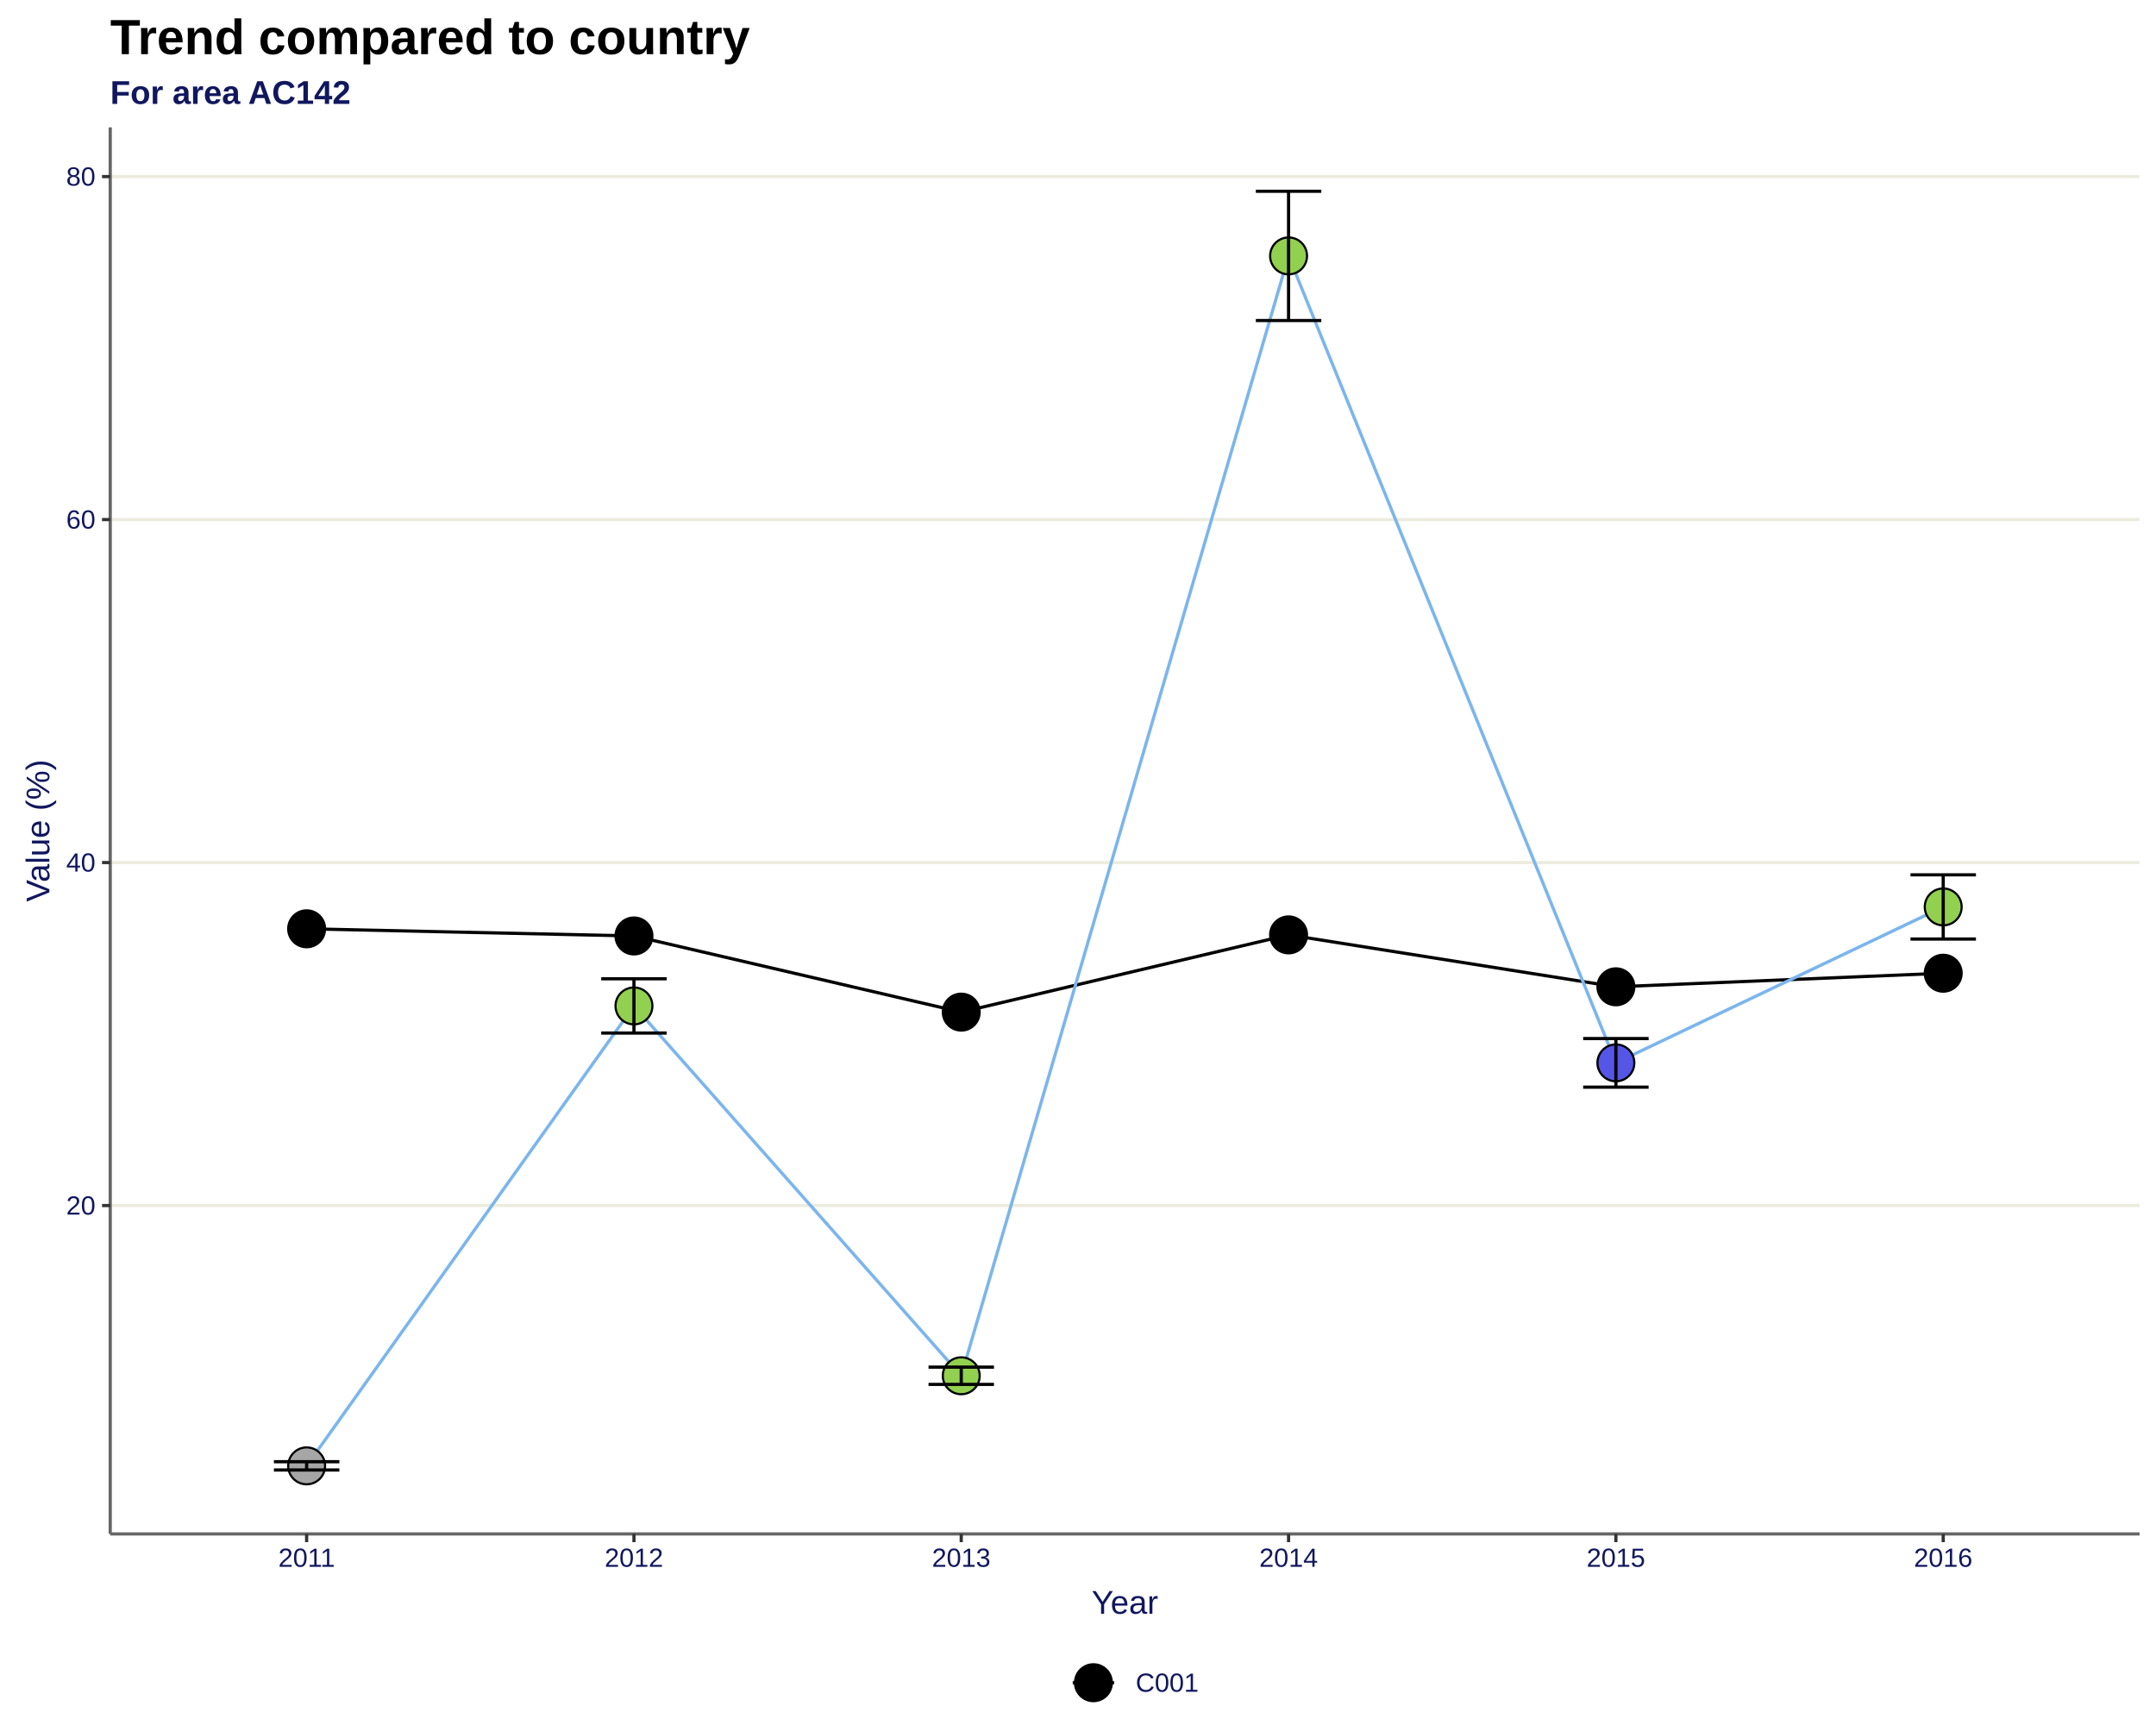
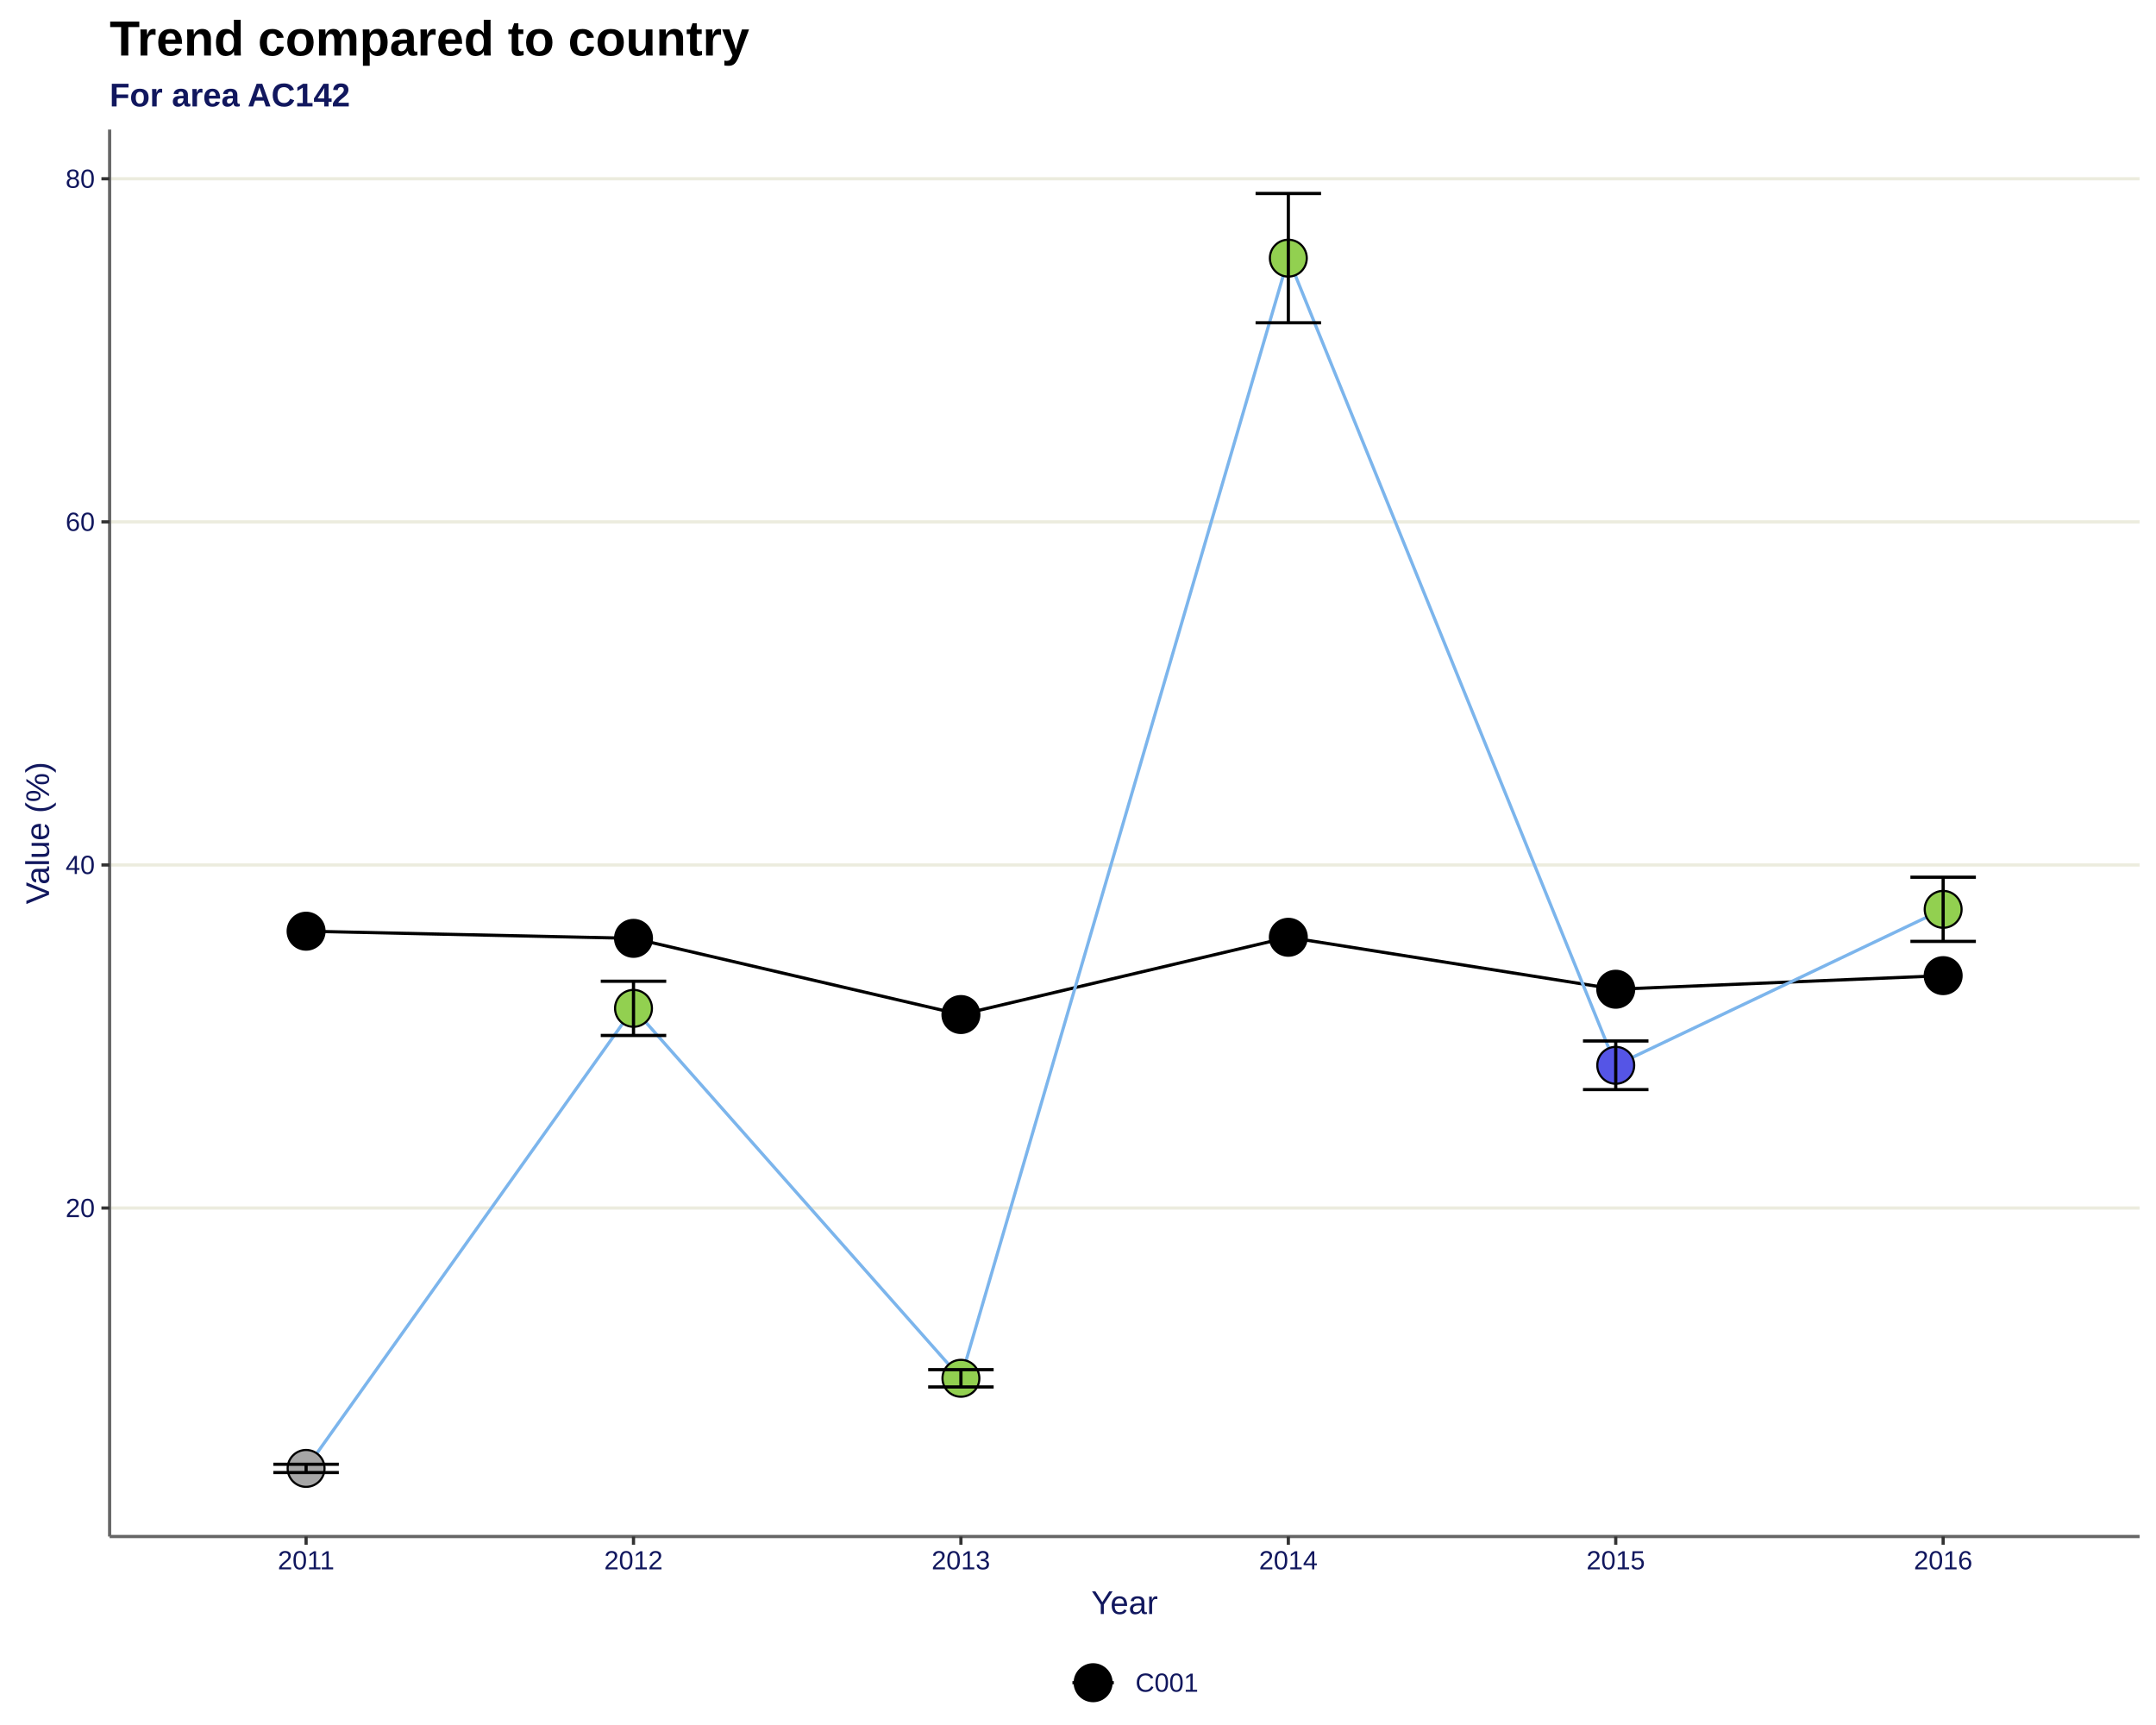
<svg xmlns="http://www.w3.org/2000/svg" viewBox="0 0 720.00 576.00">
  <defs>
    <style type="text/css">
    line, polyline, polygon, path, rect, circle {
      fill: none;
      stroke: #000000;
      stroke-linecap: round;
      stroke-linejoin: round;
      stroke-miterlimit: 10.00;
    }
  </style>
  </defs>
  <rect width="100%" height="100%" style="stroke: none; fill: #FFFFFF;" />
  <defs>
-     <clipPath id="cpMzYuODF8NzE0LjUyfDUxMi4yMHw0Mi41Mg==">
-       <rect x="36.81" y="42.52" width="677.71" height="469.68" />
+     <clipPath id="cpMzYuNjF8NzE0LjUyfDUxMy4wNnw0My4yNg==">
+       <rect x="36.61" y="43.26" width="677.91" height="469.80" />
    </clipPath>
  </defs>
-   <polyline points="36.81,402.55 714.52,402.55 " style="stroke-width: 1.07; stroke: #ECECDE; stroke-linecap: butt;" clip-path="url(#cpMzYuODF8NzE0LjUyfDUxMi4yMHw0Mi41Mg==)" />
-   <polyline points="36.81,288.02 714.52,288.02 " style="stroke-width: 1.07; stroke: #ECECDE; stroke-linecap: butt;" clip-path="url(#cpMzYuODF8NzE0LjUyfDUxMi4yMHw0Mi41Mg==)" />
-   <polyline points="36.81,173.49 714.52,173.49 " style="stroke-width: 1.07; stroke: #ECECDE; stroke-linecap: butt;" clip-path="url(#cpMzYuODF8NzE0LjUyfDUxMi4yMHw0Mi41Mg==)" />
-   <polyline points="36.81,58.96 714.52,58.96 " style="stroke-width: 1.07; stroke: #ECECDE; stroke-linecap: butt;" clip-path="url(#cpMzYuODF8NzE0LjUyfDUxMi4yMHw0Mi41Mg==)" />
-   <polyline points="102.40,310.14 211.71,312.53 321.01,337.96 430.32,312.17 539.63,329.51 648.94,324.97 " style="stroke-width: 1.07; stroke-linecap: butt;" clip-path="url(#cpMzYuODF8NzE0LjUyfDUxMi4yMHw0Mi41Mg==)" />
-   <circle cx="102.40" cy="310.14" r="4.62pt" style="stroke-width: 0.71; fill: #000000;" clip-path="url(#cpMzYuODF8NzE0LjUyfDUxMi4yMHw0Mi41Mg==)" />
-   <circle cx="211.71" cy="312.53" r="4.62pt" style="stroke-width: 0.71; fill: #000000;" clip-path="url(#cpMzYuODF8NzE0LjUyfDUxMi4yMHw0Mi41Mg==)" />
-   <circle cx="321.01" cy="337.96" r="4.62pt" style="stroke-width: 0.71; fill: #000000;" clip-path="url(#cpMzYuODF8NzE0LjUyfDUxMi4yMHw0Mi41Mg==)" />
-   <circle cx="430.32" cy="312.17" r="4.62pt" style="stroke-width: 0.71; fill: #000000;" clip-path="url(#cpMzYuODF8NzE0LjUyfDUxMi4yMHw0Mi41Mg==)" />
-   <circle cx="539.63" cy="329.51" r="4.62pt" style="stroke-width: 0.71; fill: #000000;" clip-path="url(#cpMzYuODF8NzE0LjUyfDUxMi4yMHw0Mi41Mg==)" />
-   <circle cx="648.94" cy="324.97" r="4.62pt" style="stroke-width: 0.71; fill: #000000;" clip-path="url(#cpMzYuODF8NzE0LjUyfDUxMi4yMHw0Mi41Mg==)" />
-   <polyline points="102.40,489.47 211.71,335.89 321.01,459.39 430.32,85.45 539.63,354.90 648.94,302.83 " style="stroke-width: 1.07; stroke: #7CB5EC; stroke-linecap: butt;" clip-path="url(#cpMzYuODF8NzE0LjUyfDUxMi4yMHw0Mi41Mg==)" />
-   <circle cx="102.40" cy="489.47" r="4.62pt" style="stroke-width: 0.71; fill: #A6A6A6;" clip-path="url(#cpMzYuODF8NzE0LjUyfDUxMi4yMHw0Mi41Mg==)" />
-   <circle cx="211.71" cy="335.89" r="4.62pt" style="stroke-width: 0.71; fill: #92D050;" clip-path="url(#cpMzYuODF8NzE0LjUyfDUxMi4yMHw0Mi41Mg==)" />
-   <circle cx="321.01" cy="459.39" r="4.62pt" style="stroke-width: 0.71; fill: #92D050;" clip-path="url(#cpMzYuODF8NzE0LjUyfDUxMi4yMHw0Mi41Mg==)" />
-   <circle cx="430.32" cy="85.45" r="4.62pt" style="stroke-width: 0.71; fill: #92D050;" clip-path="url(#cpMzYuODF8NzE0LjUyfDUxMi4yMHw0Mi41Mg==)" />
-   <circle cx="539.63" cy="354.90" r="4.62pt" style="stroke-width: 0.71; fill: #5555E6;" clip-path="url(#cpMzYuODF8NzE0LjUyfDUxMi4yMHw0Mi41Mg==)" />
-   <circle cx="648.94" cy="302.83" r="4.62pt" style="stroke-width: 0.71; fill: #92D050;" clip-path="url(#cpMzYuODF8NzE0LjUyfDUxMi4yMHw0Mi41Mg==)" />
-   <polyline points="91.47,488.09 113.33,488.09 " style="stroke-width: 1.07; stroke-linecap: butt;" clip-path="url(#cpMzYuODF8NzE0LjUyfDUxMi4yMHw0Mi41Mg==)" />
-   <polyline points="102.40,488.09 102.40,490.85 " style="stroke-width: 1.07; stroke-linecap: butt;" clip-path="url(#cpMzYuODF8NzE0LjUyfDUxMi4yMHw0Mi41Mg==)" />
-   <polyline points="91.47,490.85 113.33,490.85 " style="stroke-width: 1.07; stroke-linecap: butt;" clip-path="url(#cpMzYuODF8NzE0LjUyfDUxMi4yMHw0Mi41Mg==)" />
-   <polyline points="200.78,326.83 222.64,326.83 " style="stroke-width: 1.07; stroke-linecap: butt;" clip-path="url(#cpMzYuODF8NzE0LjUyfDUxMi4yMHw0Mi41Mg==)" />
-   <polyline points="211.71,326.83 211.71,344.95 " style="stroke-width: 1.07; stroke-linecap: butt;" clip-path="url(#cpMzYuODF8NzE0LjUyfDUxMi4yMHw0Mi41Mg==)" />
-   <polyline points="200.78,344.95 222.64,344.95 " style="stroke-width: 1.07; stroke-linecap: butt;" clip-path="url(#cpMzYuODF8NzE0LjUyfDUxMi4yMHw0Mi41Mg==)" />
-   <polyline points="310.08,456.50 331.94,456.50 " style="stroke-width: 1.07; stroke-linecap: butt;" clip-path="url(#cpMzYuODF8NzE0LjUyfDUxMi4yMHw0Mi41Mg==)" />
-   <polyline points="321.01,456.50 321.01,462.27 " style="stroke-width: 1.07; stroke-linecap: butt;" clip-path="url(#cpMzYuODF8NzE0LjUyfDUxMi4yMHw0Mi41Mg==)" />
-   <polyline points="310.08,462.27 331.94,462.27 " style="stroke-width: 1.07; stroke-linecap: butt;" clip-path="url(#cpMzYuODF8NzE0LjUyfDUxMi4yMHw0Mi41Mg==)" />
-   <polyline points="419.39,63.87 441.25,63.87 " style="stroke-width: 1.07; stroke-linecap: butt;" clip-path="url(#cpMzYuODF8NzE0LjUyfDUxMi4yMHw0Mi41Mg==)" />
-   <polyline points="430.32,63.87 430.32,107.03 " style="stroke-width: 1.07; stroke-linecap: butt;" clip-path="url(#cpMzYuODF8NzE0LjUyfDUxMi4yMHw0Mi41Mg==)" />
-   <polyline points="419.39,107.03 441.25,107.03 " style="stroke-width: 1.07; stroke-linecap: butt;" clip-path="url(#cpMzYuODF8NzE0LjUyfDUxMi4yMHw0Mi41Mg==)" />
-   <polyline points="528.70,346.79 550.56,346.79 " style="stroke-width: 1.07; stroke-linecap: butt;" clip-path="url(#cpMzYuODF8NzE0LjUyfDUxMi4yMHw0Mi41Mg==)" />
-   <polyline points="539.63,346.79 539.63,363.01 " style="stroke-width: 1.07; stroke-linecap: butt;" clip-path="url(#cpMzYuODF8NzE0LjUyfDUxMi4yMHw0Mi41Mg==)" />
-   <polyline points="528.70,363.01 550.56,363.01 " style="stroke-width: 1.07; stroke-linecap: butt;" clip-path="url(#cpMzYuODF8NzE0LjUyfDUxMi4yMHw0Mi41Mg==)" />
-   <polyline points="638.01,292.12 659.87,292.12 " style="stroke-width: 1.07; stroke-linecap: butt;" clip-path="url(#cpMzYuODF8NzE0LjUyfDUxMi4yMHw0Mi41Mg==)" />
-   <polyline points="648.94,292.12 648.94,313.55 " style="stroke-width: 1.07; stroke-linecap: butt;" clip-path="url(#cpMzYuODF8NzE0LjUyfDUxMi4yMHw0Mi41Mg==)" />
-   <polyline points="638.01,313.55 659.87,313.55 " style="stroke-width: 1.07; stroke-linecap: butt;" clip-path="url(#cpMzYuODF8NzE0LjUyfDUxMi4yMHw0Mi41Mg==)" />
+   <polyline points="36.61,403.38 714.52,403.38 " style="stroke-width: 1.07; stroke: #ECECDE; stroke-linecap: butt;" clip-path="url(#cpMzYuNjF8NzE0LjUyfDUxMy4wNnw0My4yNg==)" />
+   <polyline points="36.61,288.82 714.52,288.82 " style="stroke-width: 1.07; stroke: #ECECDE; stroke-linecap: butt;" clip-path="url(#cpMzYuNjF8NzE0LjUyfDUxMy4wNnw0My4yNg==)" />
+   <polyline points="36.61,174.26 714.52,174.26 " style="stroke-width: 1.07; stroke: #ECECDE; stroke-linecap: butt;" clip-path="url(#cpMzYuNjF8NzE0LjUyfDUxMy4wNnw0My4yNg==)" />
+   <polyline points="36.61,59.69 714.52,59.69 " style="stroke-width: 1.07; stroke: #ECECDE; stroke-linecap: butt;" clip-path="url(#cpMzYuNjF8NzE0LjUyfDUxMy4wNnw0My4yNg==)" />
+   <polyline points="102.22,310.94 211.56,313.33 320.90,338.77 430.24,312.97 539.58,330.32 648.92,325.78 " style="stroke-width: 1.07; stroke-linecap: butt;" clip-path="url(#cpMzYuNjF8NzE0LjUyfDUxMy4wNnw0My4yNg==)" />
+   <circle cx="102.22" cy="310.94" r="4.62pt" style="stroke-width: 0.71; fill: #000000;" clip-path="url(#cpMzYuNjF8NzE0LjUyfDUxMy4wNnw0My4yNg==)" />
+   <circle cx="211.56" cy="313.33" r="4.62pt" style="stroke-width: 0.71; fill: #000000;" clip-path="url(#cpMzYuNjF8NzE0LjUyfDUxMy4wNnw0My4yNg==)" />
+   <circle cx="320.90" cy="338.77" r="4.62pt" style="stroke-width: 0.71; fill: #000000;" clip-path="url(#cpMzYuNjF8NzE0LjUyfDUxMy4wNnw0My4yNg==)" />
+   <circle cx="430.24" cy="312.97" r="4.62pt" style="stroke-width: 0.71; fill: #000000;" clip-path="url(#cpMzYuNjF8NzE0LjUyfDUxMy4wNnw0My4yNg==)" />
+   <circle cx="539.58" cy="330.32" r="4.62pt" style="stroke-width: 0.71; fill: #000000;" clip-path="url(#cpMzYuNjF8NzE0LjUyfDUxMy4wNnw0My4yNg==)" />
+   <circle cx="648.92" cy="325.78" r="4.62pt" style="stroke-width: 0.71; fill: #000000;" clip-path="url(#cpMzYuNjF8NzE0LjUyfDUxMy4wNnw0My4yNg==)" />
+   <polyline points="102.22,490.32 211.56,336.70 320.90,460.23 430.24,86.20 539.58,355.72 648.92,303.64 " style="stroke-width: 1.07; stroke: #7CB5EC; stroke-linecap: butt;" clip-path="url(#cpMzYuNjF8NzE0LjUyfDUxMy4wNnw0My4yNg==)" />
+   <circle cx="102.22" cy="490.32" r="4.62pt" style="stroke-width: 0.71; fill: #A6A6A6;" clip-path="url(#cpMzYuNjF8NzE0LjUyfDUxMy4wNnw0My4yNg==)" />
+   <circle cx="211.56" cy="336.70" r="4.62pt" style="stroke-width: 0.71; fill: #92D050;" clip-path="url(#cpMzYuNjF8NzE0LjUyfDUxMy4wNnw0My4yNg==)" />
+   <circle cx="320.90" cy="460.23" r="4.62pt" style="stroke-width: 0.71; fill: #92D050;" clip-path="url(#cpMzYuNjF8NzE0LjUyfDUxMy4wNnw0My4yNg==)" />
+   <circle cx="430.24" cy="86.20" r="4.62pt" style="stroke-width: 0.71; fill: #92D050;" clip-path="url(#cpMzYuNjF8NzE0LjUyfDUxMy4wNnw0My4yNg==)" />
+   <circle cx="539.58" cy="355.72" r="4.62pt" style="stroke-width: 0.71; fill: #5555E6;" clip-path="url(#cpMzYuNjF8NzE0LjUyfDUxMy4wNnw0My4yNg==)" />
+   <circle cx="648.92" cy="303.64" r="4.62pt" style="stroke-width: 0.71; fill: #92D050;" clip-path="url(#cpMzYuNjF8NzE0LjUyfDUxMy4wNnw0My4yNg==)" />
+   <polyline points="91.28,488.94 113.15,488.94 " style="stroke-width: 1.07; stroke-linecap: butt;" clip-path="url(#cpMzYuNjF8NzE0LjUyfDUxMy4wNnw0My4yNg==)" />
+   <polyline points="102.22,488.94 102.22,491.70 " style="stroke-width: 1.07; stroke-linecap: butt;" clip-path="url(#cpMzYuNjF8NzE0LjUyfDUxMy4wNnw0My4yNg==)" />
+   <polyline points="91.28,491.70 113.15,491.70 " style="stroke-width: 1.07; stroke-linecap: butt;" clip-path="url(#cpMzYuNjF8NzE0LjUyfDUxMy4wNnw0My4yNg==)" />
+   <polyline points="200.62,327.64 222.49,327.64 " style="stroke-width: 1.07; stroke-linecap: butt;" clip-path="url(#cpMzYuNjF8NzE0LjUyfDUxMy4wNnw0My4yNg==)" />
+   <polyline points="211.56,327.64 211.56,345.76 " style="stroke-width: 1.07; stroke-linecap: butt;" clip-path="url(#cpMzYuNjF8NzE0LjUyfDUxMy4wNnw0My4yNg==)" />
+   <polyline points="200.62,345.76 222.49,345.76 " style="stroke-width: 1.07; stroke-linecap: butt;" clip-path="url(#cpMzYuNjF8NzE0LjUyfDUxMy4wNnw0My4yNg==)" />
+   <polyline points="309.96,457.35 331.83,457.35 " style="stroke-width: 1.07; stroke-linecap: butt;" clip-path="url(#cpMzYuNjF8NzE0LjUyfDUxMy4wNnw0My4yNg==)" />
+   <polyline points="320.90,457.35 320.90,463.12 " style="stroke-width: 1.07; stroke-linecap: butt;" clip-path="url(#cpMzYuNjF8NzE0LjUyfDUxMy4wNnw0My4yNg==)" />
+   <polyline points="309.96,463.12 331.83,463.12 " style="stroke-width: 1.07; stroke-linecap: butt;" clip-path="url(#cpMzYuNjF8NzE0LjUyfDUxMy4wNnw0My4yNg==)" />
+   <polyline points="419.30,64.61 441.17,64.61 " style="stroke-width: 1.07; stroke-linecap: butt;" clip-path="url(#cpMzYuNjF8NzE0LjUyfDUxMy4wNnw0My4yNg==)" />
+   <polyline points="430.24,64.61 430.24,107.78 " style="stroke-width: 1.07; stroke-linecap: butt;" clip-path="url(#cpMzYuNjF8NzE0LjUyfDUxMy4wNnw0My4yNg==)" />
+   <polyline points="419.30,107.78 441.17,107.78 " style="stroke-width: 1.07; stroke-linecap: butt;" clip-path="url(#cpMzYuNjF8NzE0LjUyfDUxMy4wNnw0My4yNg==)" />
+   <polyline points="528.64,347.60 550.51,347.60 " style="stroke-width: 1.07; stroke-linecap: butt;" clip-path="url(#cpMzYuNjF8NzE0LjUyfDUxMy4wNnw0My4yNg==)" />
+   <polyline points="539.58,347.60 539.58,363.83 " style="stroke-width: 1.07; stroke-linecap: butt;" clip-path="url(#cpMzYuNjF8NzE0LjUyfDUxMy4wNnw0My4yNg==)" />
+   <polyline points="528.64,363.83 550.51,363.83 " style="stroke-width: 1.07; stroke-linecap: butt;" clip-path="url(#cpMzYuNjF8NzE0LjUyfDUxMy4wNnw0My4yNg==)" />
+   <polyline points="637.98,292.92 659.85,292.92 " style="stroke-width: 1.07; stroke-linecap: butt;" clip-path="url(#cpMzYuNjF8NzE0LjUyfDUxMy4wNnw0My4yNg==)" />
+   <polyline points="648.92,292.92 648.92,314.35 " style="stroke-width: 1.07; stroke-linecap: butt;" clip-path="url(#cpMzYuNjF8NzE0LjUyfDUxMy4wNnw0My4yNg==)" />
+   <polyline points="637.98,314.35 659.85,314.35 " style="stroke-width: 1.07; stroke-linecap: butt;" clip-path="url(#cpMzYuNjF8NzE0LjUyfDUxMy4wNnw0My4yNg==)" />
  <defs>
    <clipPath id="cpMC4wMHw3MjAuMDB8NTc2LjAwfDAuMDA=">
      <rect x="0.00" y="0.00" width="720.00" height="576.00" />
    </clipPath>
  </defs>
-   <polyline points="36.81,512.20 36.81,42.52 " style="stroke-width: 1.07; stroke: #666666; stroke-linecap: butt;" clip-path="url(#cpMC4wMHw3MjAuMDB8NTc2LjAwfDAuMDA=)" />
+   <polyline points="36.61,513.06 36.61,43.26 " style="stroke-width: 1.07; stroke: #666666; stroke-linecap: butt;" clip-path="url(#cpMC4wMHw3MjAuMDB8NTc2LjAwfDAuMDA=)" />
  <g clip-path="url(#cpMC4wMHw3MjAuMDB8NTc2LjAwfDAuMDA=)">
-     <text x="22.10" y="405.57" style="font-size: 8.80px; fill: #11175E; font-family: Liberation Sans;" textLength="9.78px" lengthAdjust="spacingAndGlyphs">20</text>
+     <text x="21.90" y="406.40" style="font-size: 8.80px; fill: #11175E; font-family: Liberation Sans;" textLength="9.78px" lengthAdjust="spacingAndGlyphs">20</text>
  </g>
  <g clip-path="url(#cpMC4wMHw3MjAuMDB8NTc2LjAwfDAuMDA=)">
-     <text x="22.10" y="291.04" style="font-size: 8.80px; fill: #11175E; font-family: Liberation Sans;" textLength="9.78px" lengthAdjust="spacingAndGlyphs">40</text>
+     <text x="21.90" y="291.84" style="font-size: 8.80px; fill: #11175E; font-family: Liberation Sans;" textLength="9.78px" lengthAdjust="spacingAndGlyphs">40</text>
  </g>
  <g clip-path="url(#cpMC4wMHw3MjAuMDB8NTc2LjAwfDAuMDA=)">
-     <text x="22.10" y="176.51" style="font-size: 8.80px; fill: #11175E; font-family: Liberation Sans;" textLength="9.78px" lengthAdjust="spacingAndGlyphs">60</text>
+     <text x="21.90" y="177.28" style="font-size: 8.80px; fill: #11175E; font-family: Liberation Sans;" textLength="9.78px" lengthAdjust="spacingAndGlyphs">60</text>
  </g>
  <g clip-path="url(#cpMC4wMHw3MjAuMDB8NTc2LjAwfDAuMDA=)">
-     <text x="22.10" y="61.98" style="font-size: 8.80px; fill: #11175E; font-family: Liberation Sans;" textLength="9.78px" lengthAdjust="spacingAndGlyphs">80</text>
+     <text x="21.90" y="62.72" style="font-size: 8.80px; fill: #11175E; font-family: Liberation Sans;" textLength="9.78px" lengthAdjust="spacingAndGlyphs">80</text>
  </g>
-   <polyline points="34.07,402.55 36.81,402.55 " style="stroke-width: 1.07; stroke: #333333; stroke-linecap: butt;" clip-path="url(#cpMC4wMHw3MjAuMDB8NTc2LjAwfDAuMDA=)" />
-   <polyline points="34.07,288.02 36.81,288.02 " style="stroke-width: 1.07; stroke: #333333; stroke-linecap: butt;" clip-path="url(#cpMC4wMHw3MjAuMDB8NTc2LjAwfDAuMDA=)" />
-   <polyline points="34.07,173.49 36.81,173.49 " style="stroke-width: 1.07; stroke: #333333; stroke-linecap: butt;" clip-path="url(#cpMC4wMHw3MjAuMDB8NTc2LjAwfDAuMDA=)" />
-   <polyline points="34.07,58.96 36.81,58.96 " style="stroke-width: 1.07; stroke: #333333; stroke-linecap: butt;" clip-path="url(#cpMC4wMHw3MjAuMDB8NTc2LjAwfDAuMDA=)" />
-   <polyline points="36.81,512.20 714.52,512.20 " style="stroke-width: 1.07; stroke: #666666; stroke-linecap: butt;" clip-path="url(#cpMC4wMHw3MjAuMDB8NTc2LjAwfDAuMDA=)" />
-   <polyline points="102.40,514.94 102.40,512.20 " style="stroke-width: 1.07; stroke: #333333; stroke-linecap: butt;" clip-path="url(#cpMC4wMHw3MjAuMDB8NTc2LjAwfDAuMDA=)" />
-   <polyline points="211.71,514.94 211.71,512.20 " style="stroke-width: 1.07; stroke: #333333; stroke-linecap: butt;" clip-path="url(#cpMC4wMHw3MjAuMDB8NTc2LjAwfDAuMDA=)" />
-   <polyline points="321.01,514.94 321.01,512.20 " style="stroke-width: 1.07; stroke: #333333; stroke-linecap: butt;" clip-path="url(#cpMC4wMHw3MjAuMDB8NTc2LjAwfDAuMDA=)" />
-   <polyline points="430.32,514.94 430.32,512.20 " style="stroke-width: 1.07; stroke: #333333; stroke-linecap: butt;" clip-path="url(#cpMC4wMHw3MjAuMDB8NTc2LjAwfDAuMDA=)" />
-   <polyline points="539.63,514.94 539.63,512.20 " style="stroke-width: 1.07; stroke: #333333; stroke-linecap: butt;" clip-path="url(#cpMC4wMHw3MjAuMDB8NTc2LjAwfDAuMDA=)" />
-   <polyline points="648.94,514.94 648.94,512.20 " style="stroke-width: 1.07; stroke: #333333; stroke-linecap: butt;" clip-path="url(#cpMC4wMHw3MjAuMDB8NTc2LjAwfDAuMDA=)" />
+   <polyline points="33.87,403.38 36.61,403.38 " style="stroke-width: 1.07; stroke: #333333; stroke-linecap: butt;" clip-path="url(#cpMC4wMHw3MjAuMDB8NTc2LjAwfDAuMDA=)" />
+   <polyline points="33.87,288.82 36.61,288.82 " style="stroke-width: 1.07; stroke: #333333; stroke-linecap: butt;" clip-path="url(#cpMC4wMHw3MjAuMDB8NTc2LjAwfDAuMDA=)" />
+   <polyline points="33.87,174.26 36.61,174.26 " style="stroke-width: 1.07; stroke: #333333; stroke-linecap: butt;" clip-path="url(#cpMC4wMHw3MjAuMDB8NTc2LjAwfDAuMDA=)" />
+   <polyline points="33.87,59.69 36.61,59.69 " style="stroke-width: 1.07; stroke: #333333; stroke-linecap: butt;" clip-path="url(#cpMC4wMHw3MjAuMDB8NTc2LjAwfDAuMDA=)" />
+   <polyline points="36.61,513.06 714.52,513.06 " style="stroke-width: 1.07; stroke: #666666; stroke-linecap: butt;" clip-path="url(#cpMC4wMHw3MjAuMDB8NTc2LjAwfDAuMDA=)" />
+   <polyline points="102.22,515.80 102.22,513.06 " style="stroke-width: 1.07; stroke: #333333; stroke-linecap: butt;" clip-path="url(#cpMC4wMHw3MjAuMDB8NTc2LjAwfDAuMDA=)" />
+   <polyline points="211.56,515.80 211.56,513.06 " style="stroke-width: 1.07; stroke: #333333; stroke-linecap: butt;" clip-path="url(#cpMC4wMHw3MjAuMDB8NTc2LjAwfDAuMDA=)" />
+   <polyline points="320.90,515.80 320.90,513.06 " style="stroke-width: 1.07; stroke: #333333; stroke-linecap: butt;" clip-path="url(#cpMC4wMHw3MjAuMDB8NTc2LjAwfDAuMDA=)" />
+   <polyline points="430.24,515.80 430.24,513.06 " style="stroke-width: 1.07; stroke: #333333; stroke-linecap: butt;" clip-path="url(#cpMC4wMHw3MjAuMDB8NTc2LjAwfDAuMDA=)" />
+   <polyline points="539.58,515.80 539.58,513.06 " style="stroke-width: 1.07; stroke: #333333; stroke-linecap: butt;" clip-path="url(#cpMC4wMHw3MjAuMDB8NTc2LjAwfDAuMDA=)" />
+   <polyline points="648.92,515.80 648.92,513.06 " style="stroke-width: 1.07; stroke: #333333; stroke-linecap: butt;" clip-path="url(#cpMC4wMHw3MjAuMDB8NTc2LjAwfDAuMDA=)" />
  <g clip-path="url(#cpMC4wMHw3MjAuMDB8NTc2LjAwfDAuMDA=)">
-     <text x="92.95" y="523.18" style="font-size: 8.80px; fill: #11175E; font-family: Liberation Sans;" textLength="18.91px" lengthAdjust="spacingAndGlyphs">2011</text>
+     <text x="92.76" y="524.03" style="font-size: 8.80px; fill: #11175E; font-family: Liberation Sans;" textLength="18.91px" lengthAdjust="spacingAndGlyphs">2011</text>
  </g>
  <g clip-path="url(#cpMC4wMHw3MjAuMDB8NTc2LjAwfDAuMDA=)">
-     <text x="201.93" y="523.18" style="font-size: 8.80px; fill: #11175E; font-family: Liberation Sans;" textLength="19.56px" lengthAdjust="spacingAndGlyphs">2012</text>
+     <text x="201.77" y="524.03" style="font-size: 8.80px; fill: #11175E; font-family: Liberation Sans;" textLength="19.56px" lengthAdjust="spacingAndGlyphs">2012</text>
  </g>
  <g clip-path="url(#cpMC4wMHw3MjAuMDB8NTc2LjAwfDAuMDA=)">
-     <text x="311.23" y="523.18" style="font-size: 8.80px; fill: #11175E; font-family: Liberation Sans;" textLength="19.56px" lengthAdjust="spacingAndGlyphs">2013</text>
+     <text x="311.11" y="524.03" style="font-size: 8.80px; fill: #11175E; font-family: Liberation Sans;" textLength="19.56px" lengthAdjust="spacingAndGlyphs">2013</text>
  </g>
  <g clip-path="url(#cpMC4wMHw3MjAuMDB8NTc2LjAwfDAuMDA=)">
-     <text x="420.54" y="523.18" style="font-size: 8.80px; fill: #11175E; font-family: Liberation Sans;" textLength="19.56px" lengthAdjust="spacingAndGlyphs">2014</text>
+     <text x="420.45" y="524.03" style="font-size: 8.80px; fill: #11175E; font-family: Liberation Sans;" textLength="19.56px" lengthAdjust="spacingAndGlyphs">2014</text>
  </g>
  <g clip-path="url(#cpMC4wMHw3MjAuMDB8NTc2LjAwfDAuMDA=)">
-     <text x="529.85" y="523.18" style="font-size: 8.80px; fill: #11175E; font-family: Liberation Sans;" textLength="19.56px" lengthAdjust="spacingAndGlyphs">2015</text>
+     <text x="529.79" y="524.03" style="font-size: 8.80px; fill: #11175E; font-family: Liberation Sans;" textLength="19.56px" lengthAdjust="spacingAndGlyphs">2015</text>
  </g>
  <g clip-path="url(#cpMC4wMHw3MjAuMDB8NTc2LjAwfDAuMDA=)">
-     <text x="639.15" y="523.18" style="font-size: 8.80px; fill: #11175E; font-family: Liberation Sans;" textLength="19.56px" lengthAdjust="spacingAndGlyphs">2016</text>
+     <text x="639.14" y="524.03" style="font-size: 8.80px; fill: #11175E; font-family: Liberation Sans;" textLength="19.56px" lengthAdjust="spacingAndGlyphs">2016</text>
  </g>
  <g clip-path="url(#cpMC4wMHw3MjAuMDB8NTc2LjAwfDAuMDA=)">
-     <text x="364.55" y="538.85" style="font-size: 11.00px; fill: #11175E; font-family: Liberation Sans;" textLength="22.23px" lengthAdjust="spacingAndGlyphs">Year</text>
+     <text x="364.45" y="538.95" style="font-size: 11.00px; fill: #11175E; font-family: Liberation Sans;" textLength="22.23px" lengthAdjust="spacingAndGlyphs">Year</text>
  </g>
  <g clip-path="url(#cpMC4wMHw3MjAuMDB8NTc2LjAwfDAuMDA=)">
-     <text transform="translate(16.48,301.11) rotate(-90)" style="font-size: 11.00px; fill: #11175E; font-family: Liberation Sans;" textLength="47.50px" lengthAdjust="spacingAndGlyphs">Value (%)</text>
+     <text transform="translate(16.37,301.91) rotate(-90)" style="font-size: 11.00px; fill: #11175E; font-family: Liberation Sans;" textLength="47.50px" lengthAdjust="spacingAndGlyphs">Value (%)</text>
  </g>
-   <rect x="351.03" y="553.24" width="49.27" height="17.28" style="stroke-width: 1.07; stroke: none; fill: #FFFFFF;" clip-path="url(#cpMC4wMHw3MjAuMDB8NTc2LjAwfDAuMDA=)" />
-   <rect x="356.51" y="553.24" width="17.28" height="17.28" style="stroke-width: 1.07; stroke: #FFFFFF;" clip-path="url(#cpMC4wMHw3MjAuMDB8NTc2LjAwfDAuMDA=)" />
-   <line x1="358.24" y1="561.88" x2="372.06" y2="561.88" style="stroke-width: 1.07; stroke-linecap: butt;" clip-path="url(#cpMC4wMHw3MjAuMDB8NTc2LjAwfDAuMDA=)" />
-   <circle cx="365.15" cy="561.88" r="4.62pt" style="stroke-width: 0.71; fill: #000000;" clip-path="url(#cpMC4wMHw3MjAuMDB8NTc2LjAwfDAuMDA=)" />
+   <rect x="350.93" y="553.24" width="49.27" height="17.28" style="stroke-width: 1.07; stroke: none; fill: #FFFFFF;" clip-path="url(#cpMC4wMHw3MjAuMDB8NTc2LjAwfDAuMDA=)" />
+   <rect x="356.41" y="553.24" width="17.28" height="17.28" style="stroke-width: 1.07; stroke: #FFFFFF;" clip-path="url(#cpMC4wMHw3MjAuMDB8NTc2LjAwfDAuMDA=)" />
+   <line x1="358.14" y1="561.88" x2="371.96" y2="561.88" style="stroke-width: 1.07; stroke-linecap: butt;" clip-path="url(#cpMC4wMHw3MjAuMDB8NTc2LjAwfDAuMDA=)" />
+   <circle cx="365.05" cy="561.88" r="4.62pt" style="stroke-width: 0.71; fill: #000000;" clip-path="url(#cpMC4wMHw3MjAuMDB8NTc2LjAwfDAuMDA=)" />
  <g clip-path="url(#cpMC4wMHw3MjAuMDB8NTc2LjAwfDAuMDA=)">
-     <text x="379.27" y="564.90" style="font-size: 8.80px; fill: #11175E; font-family: Liberation Sans;" textLength="21.03px" lengthAdjust="spacingAndGlyphs">C001</text>
+     <text x="379.17" y="564.90" style="font-size: 8.80px; fill: #11175E; font-family: Liberation Sans;" textLength="21.03px" lengthAdjust="spacingAndGlyphs">C001</text>
  </g>
  <g clip-path="url(#cpMC4wMHw3MjAuMDB8NTc2LjAwfDAuMDA=)">
-     <text x="36.81" y="34.70" style="font-size: 11.00px; font-weight: bold; fill: #11175E; font-family: Liberation Sans;" textLength="80.34px" lengthAdjust="spacingAndGlyphs">For area AC142</text>
+     <text x="36.61" y="35.54" style="font-size: 11.00px; font-weight: bold; fill: #11175E; font-family: Liberation Sans;" textLength="80.34px" lengthAdjust="spacingAndGlyphs">For area AC142</text>
  </g>
  <g clip-path="url(#cpMC4wMHw3MjAuMDB8NTc2LjAwfDAuMDA=)">
-     <text x="36.81" y="18.08" style="font-size: 16.50px; font-weight: bold; font-family: Liberation Sans;" textLength="213.58px" lengthAdjust="spacingAndGlyphs">Trend compared to country</text>
+     <text x="36.61" y="18.55" style="font-size: 16.50px; font-weight: bold; font-family: Liberation Sans;" textLength="213.58px" lengthAdjust="spacingAndGlyphs">Trend compared to country</text>
  </g>
</svg>
